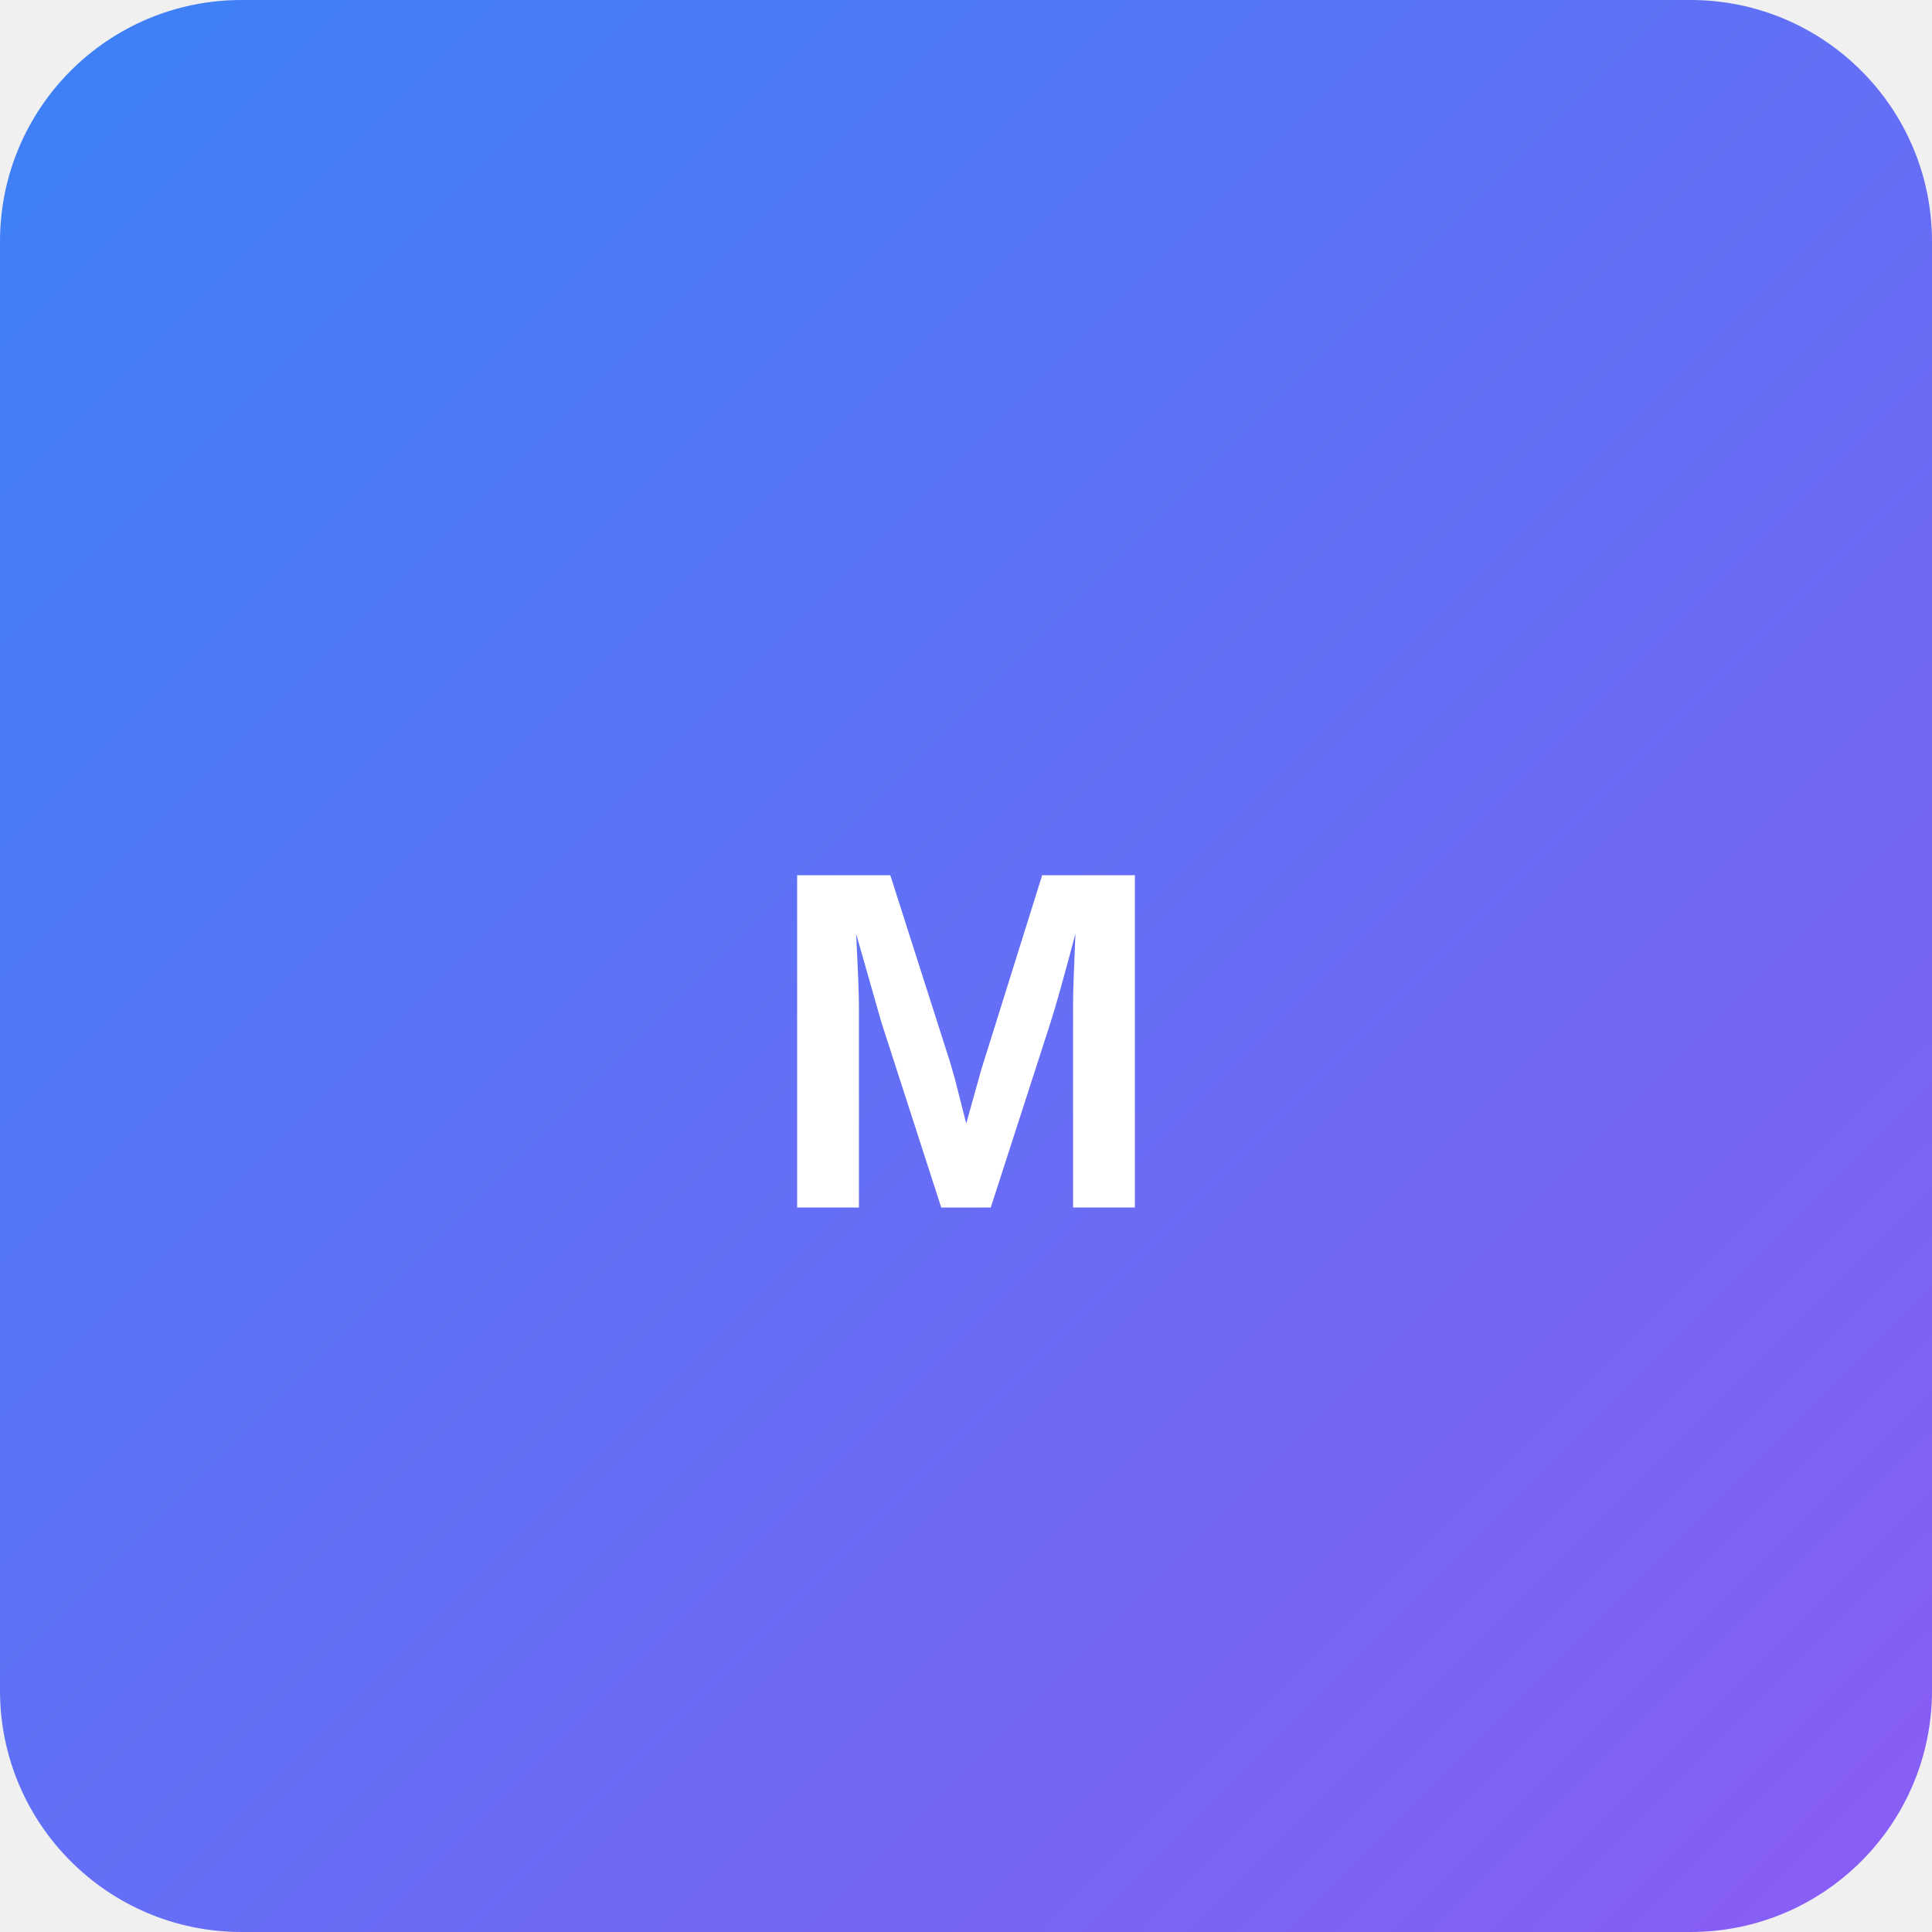
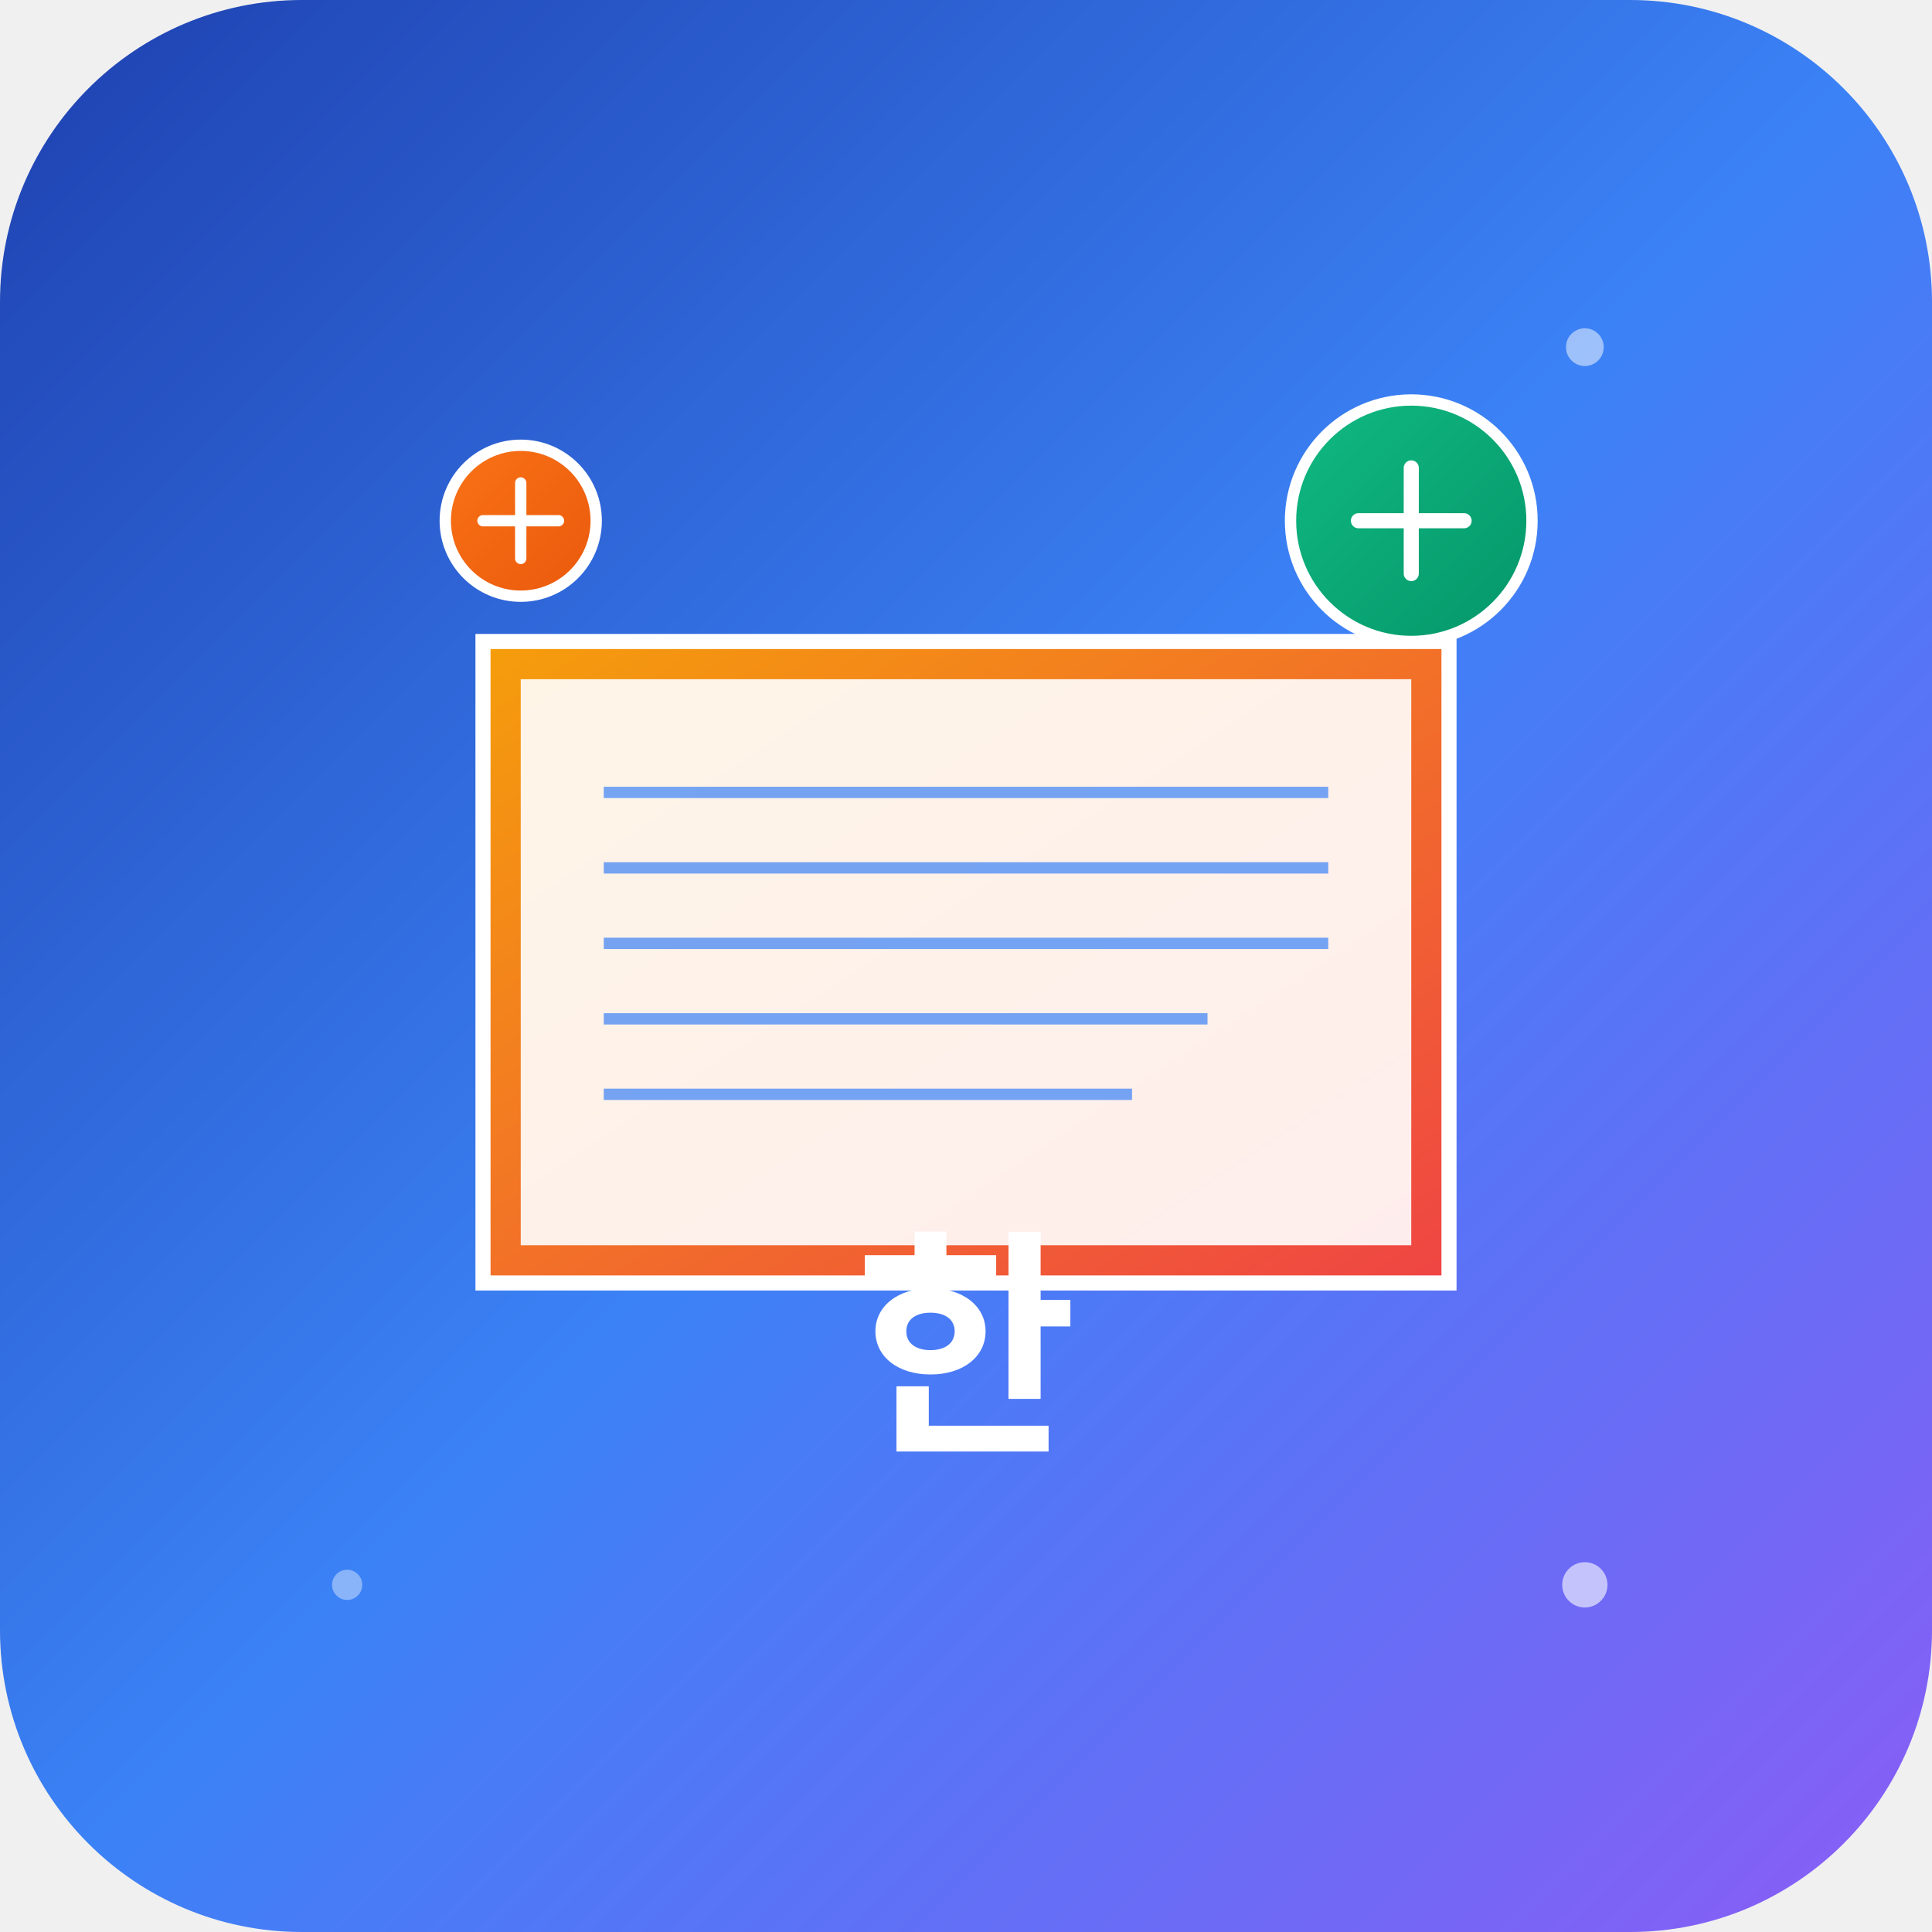
<svg xmlns="http://www.w3.org/2000/svg" width="512" height="512" viewBox="0 0 512 512" fill="none">
-   <rect width="512" height="512" rx="64" fill="url(#gradient)" />
-   <text x="256" y="320" font-family="Arial, sans-serif" font-size="128" font-weight="bold" text-anchor="middle" fill="white">M</text>
+   <rect width="512" height="512" rx="80" fill="url(#backgroundGradient)" />
+   <path d="M128 170 L384 170 L384 340 L128 340 Z" fill="url(#bookGradient)" stroke="white" stroke-width="4" />
+   <path d="M138 180 L374 180 L374 330 L138 330 Z" fill="white" opacity="0.9" />
+   <line x1="160" y1="210" x2="352" y2="210" stroke="#3B82F6" stroke-width="3" opacity="0.7" />
+   <line x1="160" y1="230" x2="352" y2="230" stroke="#3B82F6" stroke-width="3" opacity="0.7" />
+   <line x1="160" y1="250" x2="352" y2="250" stroke="#3B82F6" stroke-width="3" opacity="0.7" />
+   <line x1="160" y1="270" x2="320" y2="270" stroke="#3B82F6" stroke-width="3" opacity="0.7" />
+   <line x1="160" y1="290" x2="300" y2="290" stroke="#3B82F6" stroke-width="3" opacity="0.7" />
+   <text x="256" y="380" font-family="Arial, sans-serif" font-size="64" font-weight="bold" text-anchor="middle" fill="white">한</text>
+   <circle cx="374" cy="138" r="32" fill="url(#accentGradient)" stroke="white" stroke-width="3" />
+   <path d="M360 138 L388 138 M374 124 L374 152" stroke="white" stroke-width="4" stroke-linecap="round" />
+   <circle cx="138" cy="138" r="20" fill="url(#progressGradient)" stroke="white" stroke-width="3" />
+   <path d="M128 138 L148 138 M138 128 L138 148" stroke="white" stroke-width="3" stroke-linecap="round" />
+   <circle cx="420" cy="420" r="6" fill="white" opacity="0.6" />
+   <circle cx="92" cy="420" r="4" fill="white" opacity="0.4" />
+   <circle cx="420" cy="92" r="5" fill="white" opacity="0.5" />
  <defs>
-     <linearGradient id="gradient" x1="0%" y1="0%" x2="100%" y2="100%">
-       <stop offset="0%" style="stop-color:#3B82F6;stop-opacity:1" />
+     <linearGradient id="backgroundGradient" x1="0%" y1="0%" x2="100%" y2="100%">
+       <stop offset="0%" style="stop-color:#1E40AF;stop-opacity:1" />
+       <stop offset="50%" style="stop-color:#3B82F6;stop-opacity:1" />
      <stop offset="100%" style="stop-color:#8B5CF6;stop-opacity:1" />
+     </linearGradient>
+     <linearGradient id="bookGradient" x1="0%" y1="0%" x2="100%" y2="100%">
+       <stop offset="0%" style="stop-color:#F59E0B;stop-opacity:1" />
+       <stop offset="100%" style="stop-color:#EF4444;stop-opacity:1" />
+     </linearGradient>
+     <linearGradient id="accentGradient" x1="0%" y1="0%" x2="100%" y2="100%">
+       <stop offset="0%" style="stop-color:#10B981;stop-opacity:1" />
+       <stop offset="100%" style="stop-color:#059669;stop-opacity:1" />
+     </linearGradient>
+     <linearGradient id="progressGradient" x1="0%" y1="0%" x2="100%" y2="100%">
+       <stop offset="0%" style="stop-color:#F97316;stop-opacity:1" />
+       <stop offset="100%" style="stop-color:#EA580C;stop-opacity:1" />
    </linearGradient>
  </defs>
</svg>
